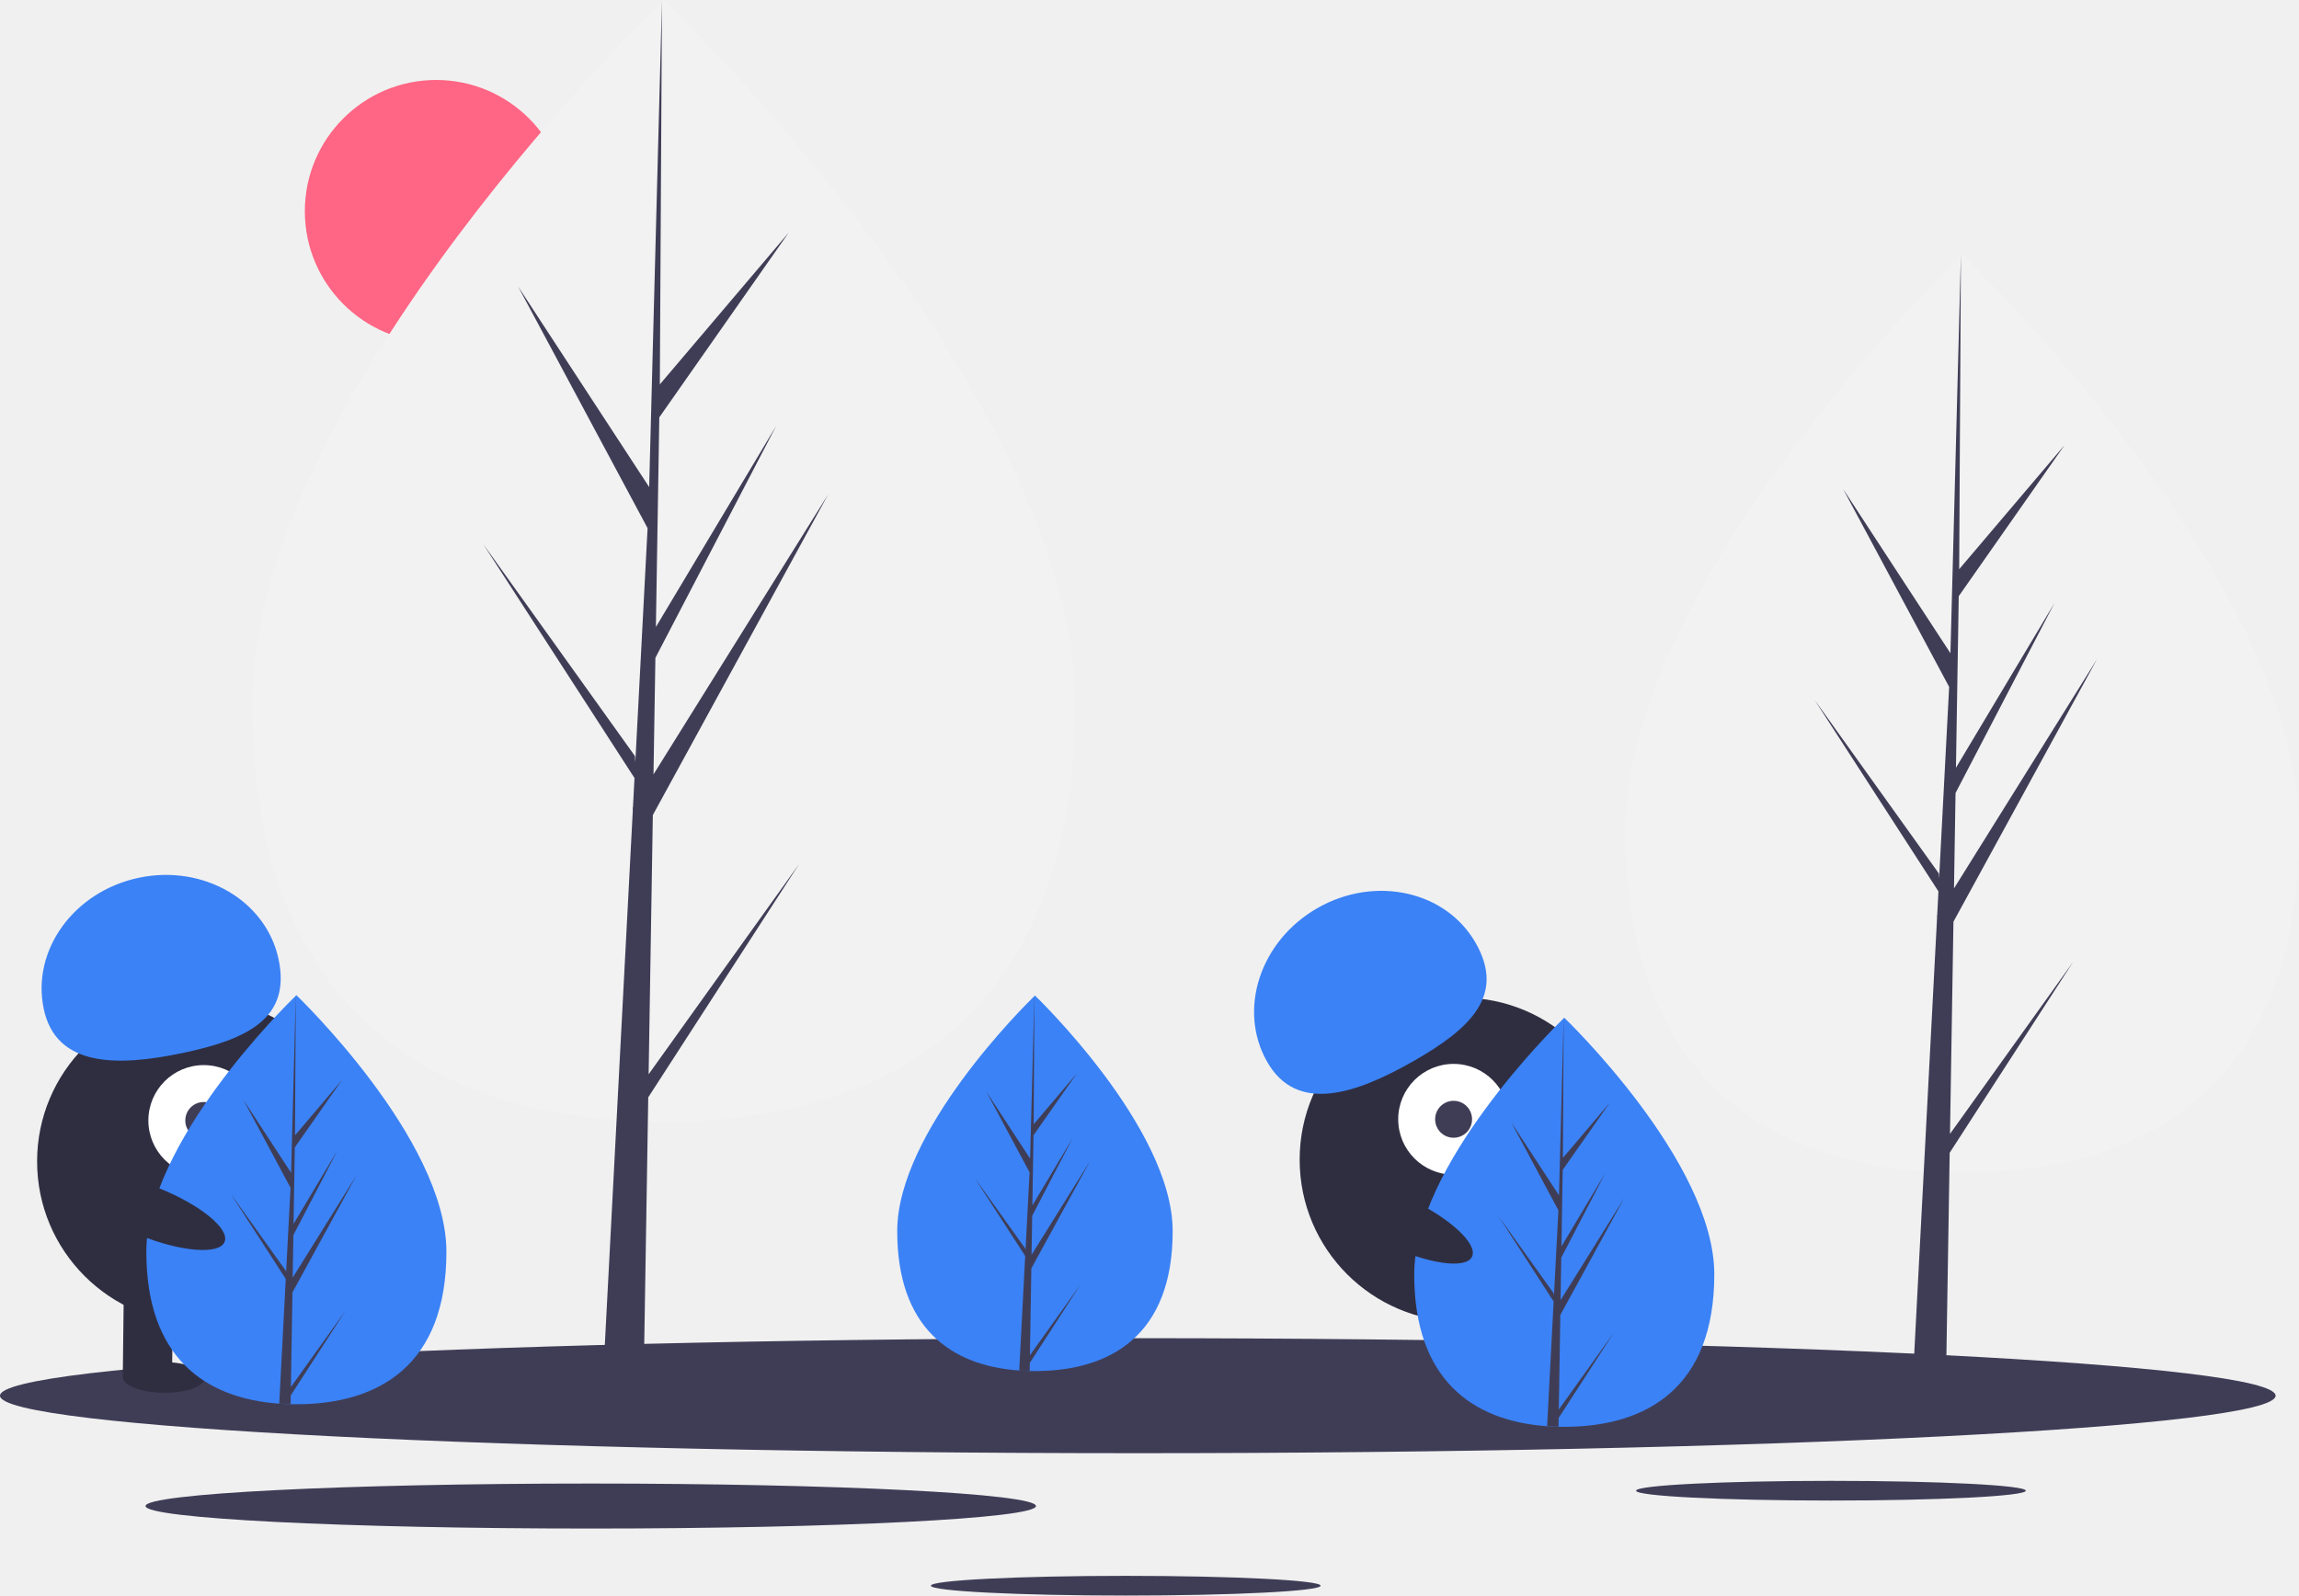
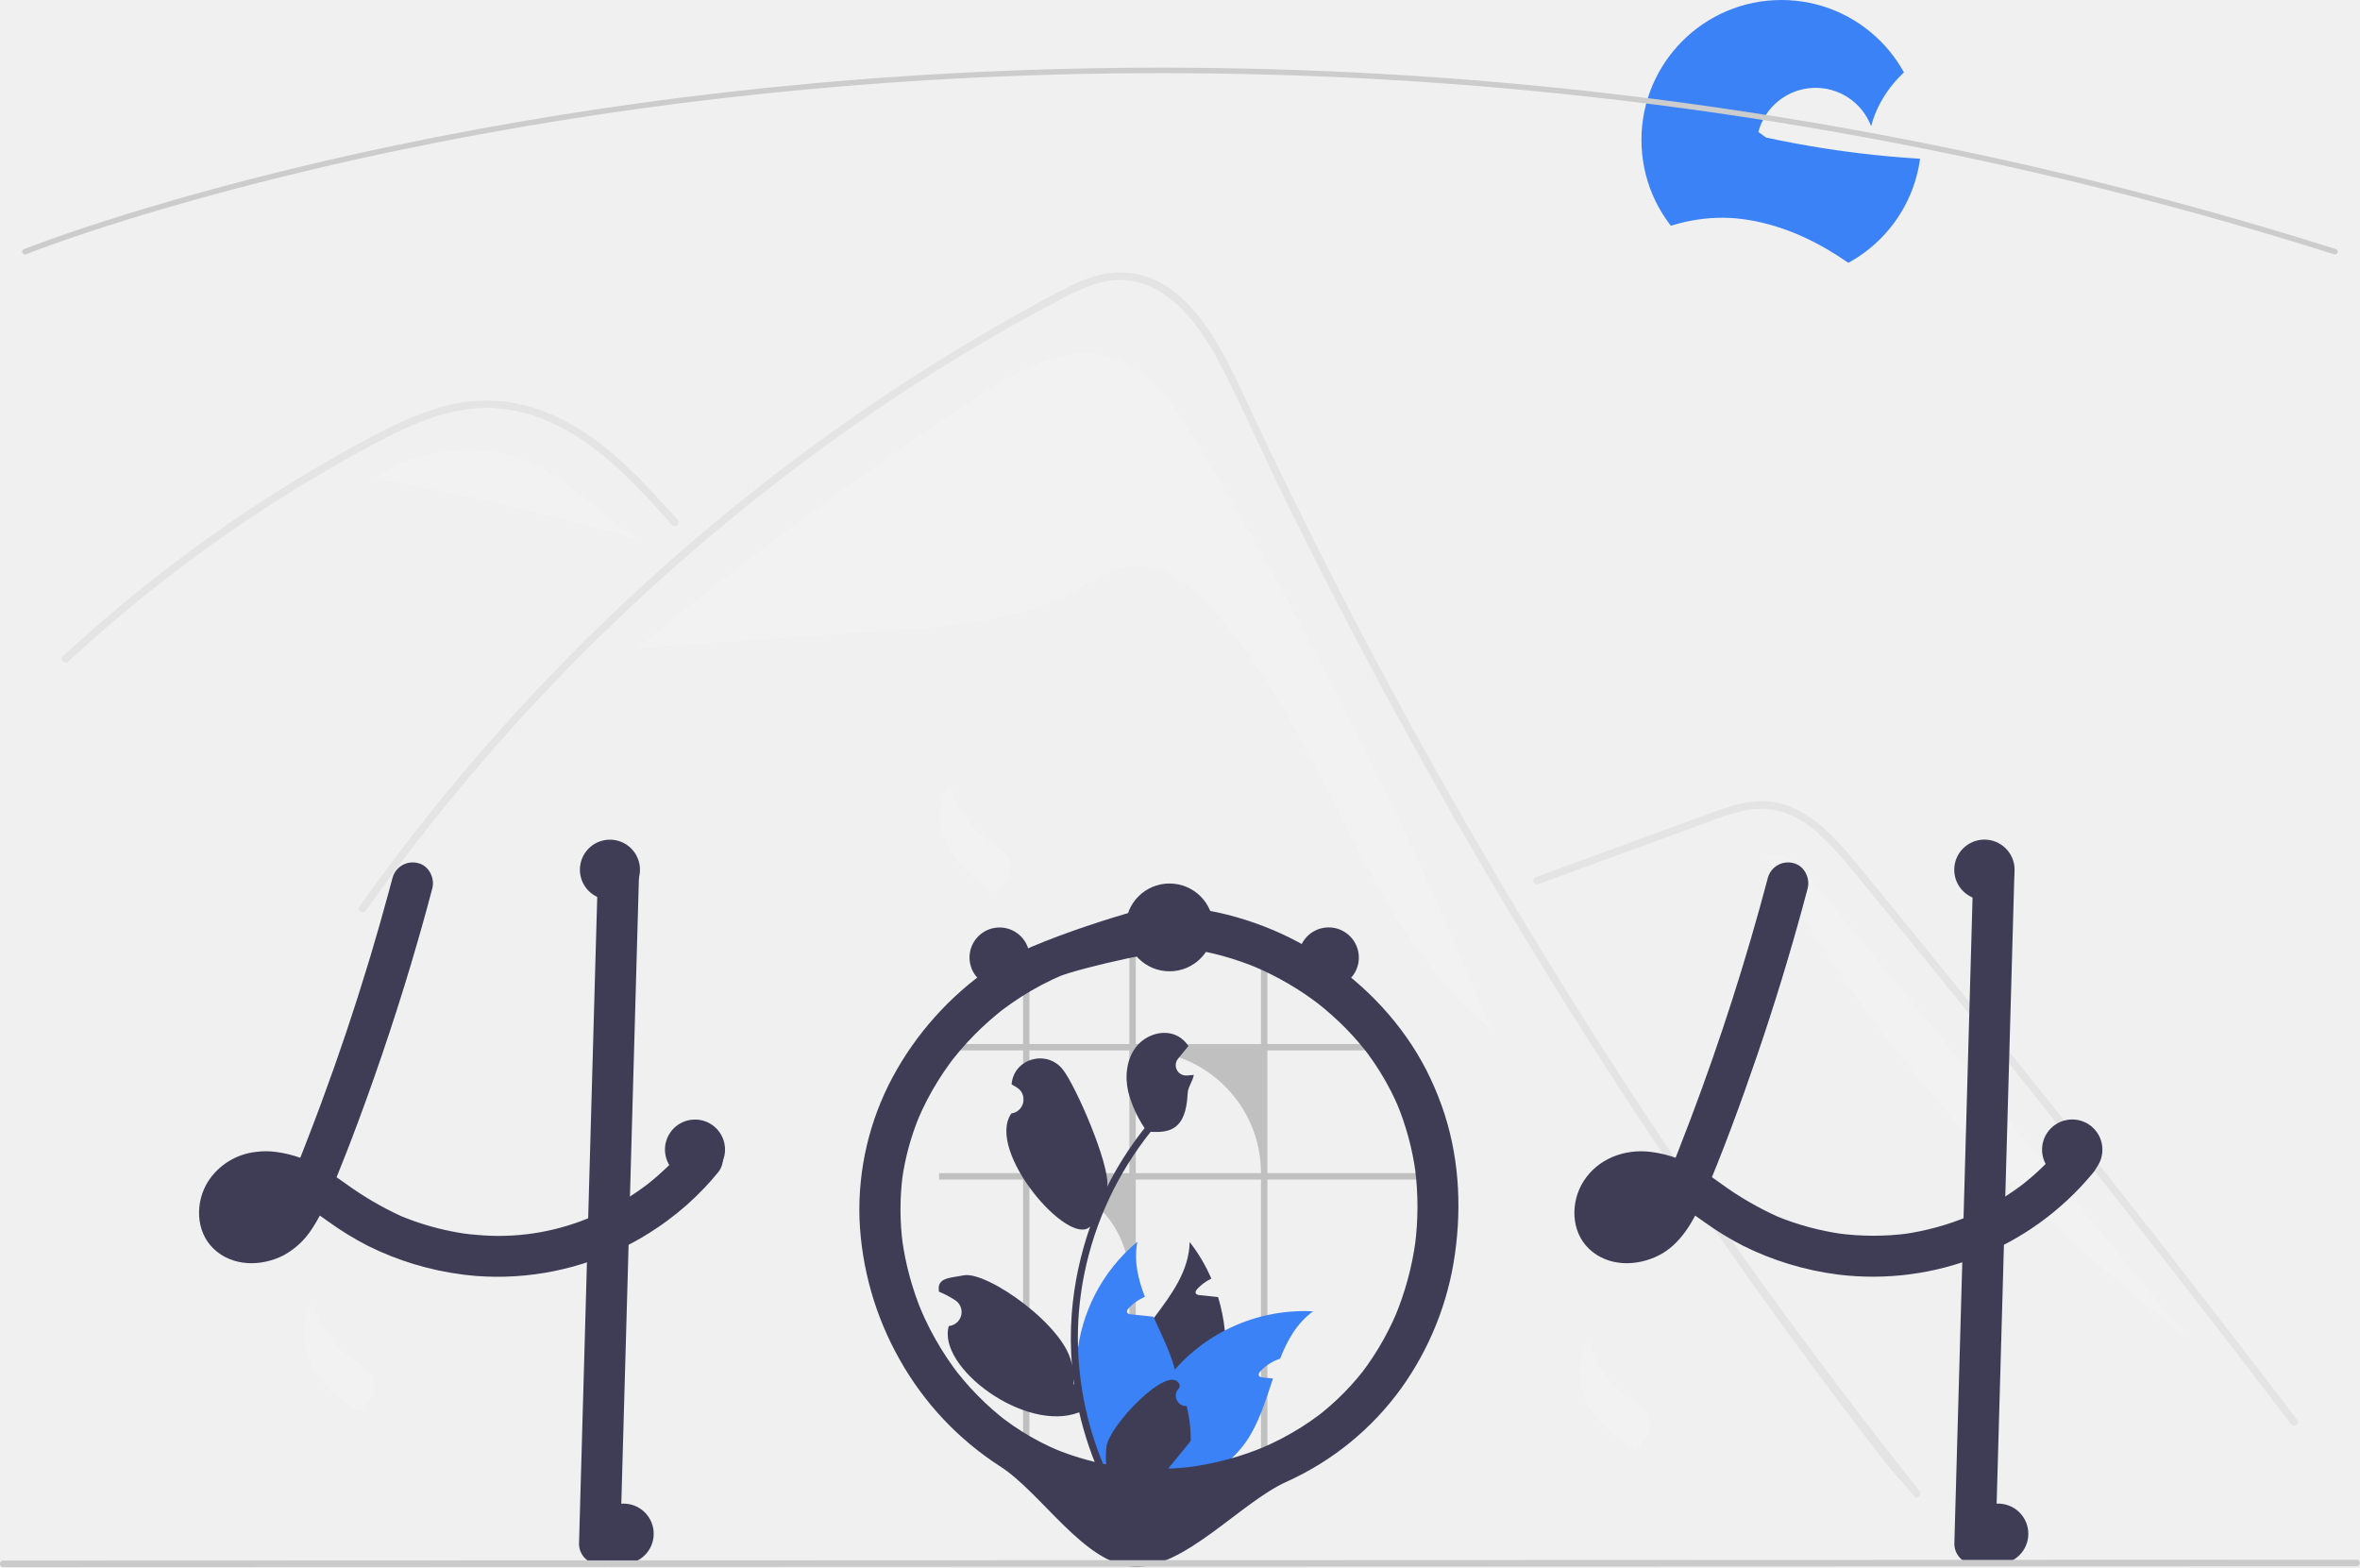
- <svg xmlns="http://www.w3.org/2000/svg" data-name="Layer 1" width="1120.592" height="777.916" viewBox="0 0 1120.592 777.916">
-   <circle cx="212.592" cy="103" r="64" fill="#ff6584" />
-   <path d="M563.68,404.164c0,151.011-89.774,203.739-200.516,203.739S162.649,555.175,162.649,404.164,363.165,61.042,363.165,61.042,563.68,253.152,563.68,404.164Z" transform="translate(-39.70387 -61.04208)" fill="#f2f2f2" />
-   <polygon points="316.156 523.761 318.21 397.378 403.674 241.024 318.532 377.552 319.455 320.725 378.357 207.605 319.699 305.687 319.699 305.687 321.359 203.481 384.433 113.423 321.621 187.409 322.658 0 316.138 248.096 316.674 237.861 252.547 139.704 315.646 257.508 309.671 371.654 309.493 368.625 235.565 265.329 309.269 379.328 308.522 393.603 308.388 393.818 308.449 394.99 293.29 684.589 313.544 684.589 315.974 535.005 389.496 421.285 316.156 523.761" fill="#3f3d56" />
-   <path d="M1160.296,466.014c0,123.61-73.484,166.77-164.132,166.77s-164.132-43.16-164.132-166.77S996.165,185.152,996.165,185.152,1160.296,342.404,1160.296,466.014Z" transform="translate(-39.70387 -61.04208)" fill="#f2f2f2" />
-   <polygon points="950.482 552.833 952.162 449.383 1022.119 321.4 952.426 433.154 953.182 386.639 1001.396 294.044 953.382 374.329 953.382 374.329 954.741 290.669 1006.369 216.952 954.954 277.514 955.804 124.11 950.467 327.188 950.906 318.811 898.414 238.464 950.064 334.893 945.173 428.327 945.027 425.847 884.514 341.294 944.844 434.608 944.232 446.293 944.123 446.469 944.173 447.428 931.764 684.478 948.343 684.478 950.332 562.037 1010.514 468.952 950.482 552.833" fill="#3f3d56" />
-   <ellipse cx="554.592" cy="680.479" rx="554.592" ry="28.034" fill="#3f3d56" />
-   <ellipse cx="892.445" cy="726.797" rx="94.989" ry="4.802" fill="#3f3d56" />
-   <ellipse cx="548.72" cy="773.114" rx="94.989" ry="4.802" fill="#3f3d56" />
-   <ellipse cx="287.944" cy="734.279" rx="217.014" ry="10.97" fill="#3f3d56" />
-   <circle cx="97.084" cy="566.27" r="79" fill="#2f2e41" />
-   <rect x="99.805" y="689.023" width="24" height="43" transform="translate(-31.32451 -62.31008) rotate(0.67509)" fill="#2f2e41" />
-   <rect x="147.802" y="689.589" width="24" height="43" transform="translate(-31.31452 -62.87555) rotate(0.67509)" fill="#2f2e41" />
-   <ellipse cx="119.546" cy="732.616" rx="7.5" ry="20" transform="translate(-654.1319 782.4795) rotate(-89.32491)" fill="#2f2e41" />
-   <ellipse cx="167.554" cy="732.182" rx="7.5" ry="20" transform="translate(-606.2547 830.0553) rotate(-89.32491)" fill="#2f2e41" />
-   <circle cx="99.319" cy="546.295" r="27" fill="#fff" />
-   <circle cx="99.319" cy="546.295" r="9" fill="#3f3d56" />
-   <path d="M61.026,552.946c-6.042-28.641,14.688-57.265,46.3-63.934s62.138,11.143,68.18,39.784-14.978,38.93-46.591,45.599S67.068,581.587,61.026,552.946Z" transform="translate(-39.70387 -61.04208)" fill="#3b82f6" />
-   <path d="M257.296,671.384c0,55.076-32.74,74.306-73.13,74.306q-1.404,0-2.803-.031c-1.871-.04-3.725-.129-5.556-.254-36.451-2.58-64.771-22.799-64.771-74.021,0-53.008,67.739-119.896,72.827-124.846l.009-.009c.196-.192.294-.285.294-.285S257.296,616.308,257.296,671.384Z" transform="translate(-39.70387 -61.04208)" fill="#3b82f6" />
-   <path d="M181.502,737.265l26.747-37.374-26.814,41.477-.071,4.291c-1.871-.04-3.725-.129-5.556-.254l2.883-55.103-.022-.428.049-.08.272-5.204-26.881-41.58,26.965,37.677.062,1.105,2.179-41.633-23.013-42.966,23.294,35.658,2.268-86.314.009-.294v.285l-.379,68.064,22.911-26.983-23.004,32.847-.606,37.276L204.185,621.958l-21.48,41.259-.339,20.723,31.056-49.791-31.171,57.023Z" transform="translate(-39.70387 -61.04208)" fill="#3f3d56" />
-   <circle cx="712.485" cy="565.415" r="79" fill="#2f2e41" />
-   <rect x="741.777" y="691.824" width="24" height="43" transform="translate(-215.9946 191.864) rotate(-17.08345)" fill="#2f2e41" />
-   <rect x="787.659" y="677.723" width="24" height="43" transform="matrix(0.95588, -0.29376, 0.29376, 0.95588, -209.8279, 204.7204)" fill="#2f2e41" />
-   <ellipse cx="767.887" cy="732.003" rx="20" ry="7.5" transform="translate(-220.8593 196.8331) rotate(-17.08345)" fill="#2f2e41" />
-   <ellipse cx="813.475" cy="716.946" rx="20" ry="7.5" transform="translate(-214.4248 209.561) rotate(-17.08345)" fill="#2f2e41" />
-   <circle cx="708.522" cy="545.71" r="27" fill="#fff" />
-   <circle cx="708.522" cy="545.71" r="9" fill="#3f3d56" />
-   <path d="M657.355,578.743c-14.49-25.433-3.478-59.016,24.594-75.009s62.576-8.341,77.065,17.093-2.391,41.644-30.463,57.637S671.845,604.176,657.355,578.743Z" transform="translate(-39.70387 -61.04208)" fill="#3b82f6" />
-   <path d="M611.296,661.299c0,50.557-30.054,68.21-67.13,68.21q-1.288,0-2.573-.029c-1.718-.037-3.419-.119-5.1-.233-33.461-2.368-59.457-20.929-59.457-67.948,0-48.659,62.181-110.059,66.852-114.603l.008-.008c.18-.176.27-.262.27-.262S611.296,610.742,611.296,661.299Z" transform="translate(-39.70387 -61.04208)" fill="#3b82f6" />
-   <path d="M541.72,721.774l24.553-34.307-24.614,38.074-.065,3.939c-1.718-.037-3.419-.119-5.1-.233l2.646-50.582-.02-.393.045-.074.249-4.777-24.675-38.168,24.753,34.585.057,1.014,2-38.217-21.125-39.44L541.806,625.928l2.082-79.232.008-.27v.262l-.348,62.48,21.031-24.769-21.117,30.152-.556,34.217,19.636-32.839-19.718,37.874-.311,19.023,28.508-45.706-28.614,52.344Z" transform="translate(-39.70387 -61.04208)" fill="#3f3d56" />
-   <path d="M875.296,682.384c0,55.076-32.74,74.306-73.13,74.306q-1.403,0-2.803-.031c-1.871-.04-3.725-.129-5.556-.254-36.451-2.58-64.771-22.799-64.771-74.021,0-53.008,67.739-119.896,72.827-124.846l.009-.009c.196-.192.294-.285.294-.285S875.296,627.308,875.296,682.384Z" transform="translate(-39.70387 -61.04208)" fill="#3b82f6" />
-   <path d="M799.502,748.265l26.747-37.374-26.814,41.477-.071,4.291c-1.871-.04-3.725-.129-5.556-.254l2.883-55.103-.022-.428.049-.08.272-5.204L770.108,654.011l26.965,37.677.062,1.105,2.179-41.633-23.013-42.966,23.294,35.658,2.268-86.314.009-.294v.285l-.379,68.064,22.911-26.983-23.004,32.847-.606,37.276L822.185,632.958l-21.48,41.259-.339,20.723,31.056-49.791-31.171,57.023Z" transform="translate(-39.70387 -61.04208)" fill="#3f3d56" />
-   <ellipse cx="721.517" cy="656.822" rx="12.4" ry="39.5" transform="translate(-220.8352 966.2232) rotate(-64.62574)" fill="#2f2e41" />
-   <ellipse cx="112.517" cy="651.822" rx="12.4" ry="39.5" transform="translate(-574.0794 452.7137) rotate(-68.15829)" fill="#2f2e41" />
+ <svg xmlns="http://www.w3.org/2000/svg" data-name="Layer 1" width="860.131" height="571.148" viewBox="0 0 860.131 571.148">
+   <path d="M605.67,324.953c-7.669-12.684-16.757-26.228-30.99-30.37-16.482-4.796-33.413,4.732-47.775,14.135a1392.157,1392.157,0,0,0-123.893,91.283l.043.492q46.226-3.188,92.451-6.376c22.265-1.535,45.296-3.283,64.972-13.816,7.467-3.997,14.745-9.336,23.206-9.708,10.512-.462,19.677,6.879,26.88,14.549,42.607,45.371,54.937,114.754,102.738,154.616A1516.995,1516.995,0,0,0,605.67,324.953Z" transform="translate(-169.9343 -164.426)" fill="#f2f2f2" />
+   <path d="M867.571,709.781c-4.712-5.95-6.637-7.343-11.285-13.348q-56.764-73.416-106.708-151.792-33.924-53.23-64.483-108.504-14.549-26.278-28.3-52.969-10.67-20.695-20.865-41.638c-1.944-3.988-3.832-7.994-5.711-12.009-4.428-9.442-8.773-18.93-13.439-28.244-5.317-10.616-11.789-21.745-21.553-28.877a29.405,29.405,0,0,0-15.319-5.895c-7.948-.513-15.282,2.769-22.176,6.353-50.439,26.301-97.659,59.276-140.37,96.798A730.778,730.778,0,0,0,303.322,496.247c-1.008,1.439-3.392.064-2.374-1.384q6.009-8.498,12.257-16.813A734.817,734.817,0,0,1,500.805,303.064q18.248-11.826,37.183-22.542c6.362-3.603,12.752-7.16,19.251-10.497,6.371-3.273,13.137-6.215,20.416-6.325,24.77-.385,37.595,27.667,46.405,46.542q4.153,8.911,8.406,17.766,16.075,33.621,33.387,66.628,10.685,20.379,21.837,40.52,34.707,62.718,73.779,122.897c34.506,53.143,68.737,100.089,108.046,149.785C870.596,709.213,868.662,711.175,867.571,709.781Z" transform="translate(-169.9343 -164.426)" fill="#e4e4e4" />
+   <path d="M414.916,355.804c-1.439-1.604-2.869-3.209-4.318-4.813-11.422-12.633-23.679-25.118-39.364-32.361a57.11,57.11,0,0,0-23.927-5.546c-8.562.028-16.932,2.273-24.843,5.418-3.74,1.494-7.398,3.19-11.001,4.996-4.116,2.072-8.159,4.281-12.183,6.509q-11.331,6.27-22.368,13.091-21.961,13.572-42.546,29.216-10.671,8.113-20.902,16.758-9.516,8.031-18.646,16.492c-1.302,1.201-3.245-.743-1.944-1.943,1.604-1.494,3.227-2.979,4.85-4.446q6.875-6.215,13.971-12.193,12.939-10.918,26.549-20.993,21.163-15.676,43.783-29.225,11.304-6.765,22.918-12.963c2.338-1.247,4.703-2.466,7.096-3.621a113.116,113.116,0,0,1,16.868-6.866,60.006,60.006,0,0,1,25.476-2.503,66.327,66.327,0,0,1,23.505,8.131c15.401,8.608,27.346,21.919,38.97,34.909C418.033,355.171,416.099,357.124,414.916,355.804Z" transform="translate(-169.9343 -164.426)" fill="#e4e4e4" />
+   <path d="M730.477,486.711l36.905-13.498,18.323-6.702c5.968-2.183,11.921-4.667,18.09-6.23a28.539,28.539,0,0,1,16.374.209,37.738,37.738,0,0,1,12.771,7.917,103.64,103.64,0,0,1,10.475,11.186c3.989,4.794,7.92,9.639,11.868,14.467q24.441,29.891,48.563,60.041,24.121,30.15,47.92,60.556,23.857,30.48,47.385,61.216,2.882,3.765,5.76,7.534c1.06,1.388,3.449.02,2.375-1.388Q983.582,650.974,959.549,620.184q-24.092-30.864-48.516-61.466-24.424-30.601-49.179-60.937-6.167-7.558-12.354-15.099c-3.48-4.241-6.92-8.527-10.736-12.474-7.005-7.245-15.758-13.648-26.234-13.822-6.16-.102-12.121,1.852-17.844,3.923-6.17,2.232-12.325,4.506-18.486,6.759l-37.163,13.592-9.291,3.398c-1.649.603-.937,3.262.731,2.652Z" transform="translate(-169.9343 -164.426)" fill="#e4e4e4" />
+   <path d="M366.377,334.526c-18.754-9.639-42.771-7.751-60.005,4.291a855.847,855.847,0,0,1,97.371,22.726C390.46,353.759,380.07,341.563,366.377,334.526Z" transform="translate(-169.9343 -164.426)" fill="#f2f2f2" />
+   <path d="M306.188,338.784l-3.61,2.935c1.221-1.027,2.491-1.99,3.795-2.901C306.311,338.807,306.249,338.795,306.188,338.784Z" transform="translate(-169.9343 -164.426)" fill="#f2f2f2" />
+   <path d="M831.549,486.846c-3.633-4.422-7.56-9.052-12.994-10.848l-5.073.2A575.436,575.436,0,0,0,966.749,651.418Q899.149,569.132,831.549,486.846Z" transform="translate(-169.9343 -164.426)" fill="#f2f2f2" />
+   <path d="M516.084,450.367A37.481,37.481,0,0,0,531.015,471.325c2.82,1.92,6.157,3.762,7.122,7.035a8.379,8.379,0,0,1-.874,6.15,24.884,24.884,0,0,1-3.861,5.041l-.137.512c-6.998-4.147-13.656-9.393-17.522-16.551s-4.406-16.539.341-23.145" transform="translate(-169.9343 -164.426)" fill="#f2f2f2" />
+   <path d="M749.084,653.367A37.481,37.481,0,0,0,764.015,674.325c2.82,1.92,6.157,3.762,7.122,7.035a8.379,8.379,0,0,1-.874,6.15,24.884,24.884,0,0,1-3.861,5.041l-.137.512c-6.998-4.147-13.656-9.393-17.522-16.551s-4.406-16.539.341-23.145" transform="translate(-169.9343 -164.426)" fill="#f2f2f2" />
+   <path d="M284.084,639.367A37.481,37.481,0,0,0,299.015,660.325c2.82,1.92,6.157,3.762,7.122,7.035a8.379,8.379,0,0,1-.874,6.15,24.884,24.884,0,0,1-3.861,5.041l-.137.512c-6.998-4.147-13.656-9.393-17.522-16.551s-4.406-16.539.341-23.145" transform="translate(-169.9343 -164.426)" fill="#f2f2f2" />
+   <circle cx="649.249" cy="51" r="51" fill="#3b82f6" />
+   <path d="M911.219,176.296c-24.717-3.341-52.935,10.019-59.341,34.124a21.597,21.597,0,0,0-41.094,2.109l2.83,2.027a372.275,372.275,0,0,0,160.659-.726C957.079,195.76,935.935,179.637,911.219,176.296Z" transform="translate(-169.9343 -164.426)" fill="#f0f0f0" />
+   <path d="M805.219,244.296c-24.717-3.341-52.935,10.019-59.341,34.124a21.597,21.597,0,0,0-41.094,2.109l2.83,2.027a372.275,372.275,0,0,0,160.659-.726C851.079,263.76,829.935,247.637,805.219,244.296Z" transform="translate(-169.9343 -164.426)" fill="#f0f0f0" />
+   <path d="M1020.946,257.154a.982.982,0,0,1-.302-.047C756.237,173.489,523.199,184.424,374.264,208.321c-20.269,3.251-40.591,7.006-60.404,11.161-5.058,1.06-10.306,2.195-15.597,3.378-6.319,1.407-12.554,2.856-18.532,4.306q-3.873.917-7.595,1.849c-3.758.928-7.572,1.895-11.66,2.957-4.568,1.178-9.209,2.413-13.797,3.672a.442.442,0,0,1-.051.015l0.0.001c-5.183,1.415-10.338,2.871-15.323,4.325-2.698.779-5.304,1.548-7.799,2.307-.279.077-.526.151-.776.228l-.536.163c-.311.095-.617.188-.924.275l-.02.006 0.0.001-.812.252c-.968.293-1.912.579-2.841.864-24.545,7.566-38.038,12.949-38.171,13.002a1,1,0,1,1-.744-1.856c.134-.053,13.693-5.463,38.328-13.058.932-.286,1.879-.572,2.85-.866l.754-.234c.026-.01.052-.018.078-.025.305-.087.61-.18.919-.273l.537-.163c.268-.081.531-.161.801-.235,2.479-.754,5.093-1.524,7.798-2.307,4.987-1.455,10.147-2.911,15.334-4.328.016-.006.033-.01.049-.015v-.001c4.604-1.263,9.263-2.503,13.845-3.685,4.094-1.063,7.915-2.032,11.68-2.962q3.738-.93,7.609-1.853c5.985-1.451,12.233-2.902,18.563-4.312,5.299-1.184,10.556-2.322,15.622-3.383,19.843-4.162,40.198-7.923,60.497-11.179C523.096,182.415,756.467,171.463,1021.246,255.201a1.0 1,0,0,1-.301,1.953Z" transform="translate(-169.9343 -164.426)" fill="#ccc" />
+   <path d="M432.923,584.266a6.729,6.729,0,0,0-1.7-2.67,6.43,6.43,0,0,0-.92-.71c-2.61-1.74-6.51-2.13-8.99,0a5.81,5.81,0,0,0-.69.71q-1.11,1.365-2.28,2.67c-1.28,1.46-2.59,2.87-3.96,4.24-.39.38-.78.77-1.18,1.15-.23.23-.46.45-.69.67-.88.84-1.78,1.65-2.69,2.45-.48.43-.96.85-1.45,1.26-.73.61-1.46,1.22-2.2,1.81-.07.05-.14.1-.21.16-.02.01-.03.03-.05.04-.01,0-.02,0-.03.02a.179.179,0,0,0-.07.05c-.22.15-.37.25-.48.34.04-.02.08-.05.12-.07-.18.14-.37.28-.55.42-1.75,1.29-3.54,2.53-5.37,3.69a99.21,99.21,0,0,1-14.22,7.55c-.33.13-.67.27-1.01.4a85.97,85.97,0,0,1-40.85,6.02q-2.13-.165-4.26-.45c-1.64-.24-3.27-.53-4.89-.86a97.932,97.932,0,0,1-18.02-5.44,118.652,118.652,0,0,1-20.66-12.12c-1-.71-2.01-1.42-3.02-2.11,1.15-2.82,2.28-5.64,3.38-8.48.55-1.37,1.08-2.74,1.6-4.12,4.09-10.63,7.93-21.36,11.61-32.13q5.58-16.365,10.53-32.92.51-1.68.99-3.36,2.595-8.745,4.98-17.53c.15-.57.31-1.13.45-1.7q.69-2.52,1.35-5.04c1-3.79-1.26-8.32-5.24-9.23a7.634,7.634,0,0,0-9.22,5.24c-.43,1.62-.86,3.23-1.3,4.85q-3.165,11.745-6.66,23.41-.51,1.68-1.02,3.36-7.71,25.41-16.93,50.31-1.11,3.015-2.25,6.01c-.37.98-.74,1.96-1.12,2.94-.73,1.93-1.48,3.86-2.23,5.79-.43,1.13-.87,2.26-1.31,3.38-.29.71-.57,1.42-.85,2.12a41.809,41.809,0,0,0-8.81-2.12l-.48-.06a27.397,27.397,0,0,0-7.01.06,23.914,23.914,0,0,0-17.24,10.66c-4.77,7.51-4.71,18.25,1.98,24.63,6.89,6.57,17.32,6.52,25.43,2.41a28.351,28.351,0,0,0,10.52-9.86,50.569,50.569,0,0,0,2.74-4.65c.21.14.42.28.63.43.8.56,1.6,1.13,2.39,1.69a111.738,111.738,0,0,0,14.51,8.91,108.359,108.359,0,0,0,34.62,10.47c.27.03.53.07.8.1,1.33.17,2.67.3,4.01.41a103.782,103.782,0,0,0,55.58-11.36q2.175-1.125,4.31-2.36,3.315-1.92,6.48-4.08c1.15-.78,2.27-1.57,3.38-2.4a101.042,101.042,0,0,0,13.51-11.95q2.355-2.475,4.51-5.11a8.061,8.061,0,0,0,2.2-5.3A7.564,7.564,0,0,0,432.923,584.266Zm-165.59,23.82c.21-.15.42-.31.62-.47C267.893,607.766,267.603,607.936,267.333,608.086Zm3.21-3.23c-.23.26-.44.52-.67.78a23.366,23.366,0,0,1-2.25,2.2c-.11.1-.23.2-.35.29a.01.01,0,0,0-.01.01,3.804,3.804,0,0,0-.42.22q-.645.39-1.32.72a17.005,17.005,0,0,1-2.71.75,16.799,16.799,0,0,1-2.13.02h-.02a14.823,14.823,0,0,1-1.45-.4c-.24-.12-.47-.26-.7-.4-.09-.08-.17-.16-.22-.21a2.44,2.44,0,0,1-.27-.29.01.01,0,0,0-.01-.01c-.11-.2-.23-.4-.34-.6a.031.031,0,0,1-.01-.02c-.08-.25-.15-.51-.21-.77a12.511,12.511,0,0,1,.01-1.37,13.467,13.467,0,0,1,.54-1.88,11.068,11.068,0,0,1,.69-1.26c.02-.04.12-.2.23-.38.01-.01.01-.01.01-.02.15-.17.3-.35.46-.51.27-.3.56-.56.85-.83a18.022,18.022,0,0,1,1.75-1.01,19.481,19.481,0,0,1,2.93-.79,24.989,24.989,0,0,1,4.41.04,30.301,30.301,0,0,1,4.1,1.01,36.945,36.945,0,0,1-2.77,4.54C270.623,604.746,270.583,604.806,270.543,604.856Zm-11.12-3.29a2.18,2.18,0,0,1-.31.39A1.409,1.409,0,0,1,259.423,601.566Z" transform="translate(-169.9343 -164.426)" fill="#3f3d56" />
+   <path d="M402.863,482.136q-.135,4.71-.27,9.42-.285,10.455-.59,20.92-.315,11.775-.66,23.54-.165,6.075-.34,12.15-.465,16.365-.92,32.72c-.03,1.13-.07,2.25-.1,3.38q-.225,8.115-.45,16.23-.255,8.805-.5,17.61-.18,6.6-.37,13.21-1.35,47.895-2.7,95.79a7.648,7.648,0,0,1-7.5,7.5,7.561,7.561,0,0,1-7.5-7.5q.75-26.94,1.52-53.88.675-24.36,1.37-48.72.225-8.025.45-16.06.345-12.09.68-24.18c.03-1.13.07-2.25.1-3.38.02-.99.05-1.97.08-2.96q.66-23.475,1.32-46.96.27-9.24.52-18.49.3-10.545.6-21.08c.09-3.09.17-6.17.26-9.26a7.648,7.648,0,0,1,7.5-7.5A7.561,7.561,0,0,1,402.863,482.136Z" transform="translate(-169.9343 -164.426)" fill="#3f3d56" />
+   <path d="M814.291,484.217a893.238,893.238,0,0,1-28.161,87.941c-3.007,7.946-6.083,15.877-9.371,23.712l.756-1.792a54.583,54.583,0,0,1-5.59,10.612q-.229.321-.467.636,1.166-1.49.443-.589c-.254.301-.505.602-.768.895a23.664,23.664,0,0,1-2.249,2.203q-.301.258-.612.504l.938-.729c-.109.257-.873.597-1.111.743a18.254,18.254,0,0,1-2.405,1.219l1.792-.756a19.086,19.086,0,0,1-4.231,1.161l1.994-.268a17.021,17.021,0,0,1-4.298.046l1.994.268a14.002,14.002,0,0,1-3.405-.917l1.792.756a12.012,12.012,0,0,1-1.679-.896c-.271-.177-1.105-.809-.015.025,1.133.866.146.074-.088-.156-.194-.192-.37-.4-.56-.595-.882-.905.996,1.557.397.499a18.182,18.182,0,0,1-.878-1.637l.756,1.792a11.925,11.925,0,0,1-.728-2.651l.268,1.994a13.651,13.651,0,0,1-.003-3.405l-.268,1.994a15.964,15.964,0,0,1,.995-3.68l-.756,1.792a16.729,16.729,0,0,1,1.178-2.298,6.729,6.729,0,0,1,.729-1.071c.049.016-1.269,1.513-.569.757.183-.198.354-.406.539-.602.296-.314.614-.601.926-.898,1.045-.994-1.462.966-.257.179a19.049,19.049,0,0,1,2.749-1.499l-1.792.756a20.311,20.311,0,0,1,4.995-1.34l-1.994.268a25.628,25.628,0,0,1,6.461.076l-1.994-.268a33.211,33.211,0,0,1,7.892,2.22l-1.792-.756c5.39,2.314,10.163,5.749,14.928,9.118a111.95,111.95,0,0,0,14.506,8.906,108.388,108.388,0,0,0,34.622,10.474,103.933,103.933,0,0,0,92.586-36.752,8.078,8.078,0,0,0,2.197-5.303,7.632,7.632,0,0,0-2.197-5.303c-2.752-2.526-7.949-3.239-10.607,0a95.636,95.636,0,0,1-8.107,8.727q-2.017,1.914-4.142,3.71-1.214,1.026-2.461,2.011c-.393.311-1.619,1.138.263-.197-.431.306-.845.64-1.271.955a99.269,99.269,0,0,1-20.332,11.565l1.792-.756a96.836,96.836,0,0,1-24.171,6.622l1.994-.268a97.643,97.643,0,0,1-25.754-.038l1.994.268a99.8,99.8,0,0,1-24.857-6.77l1.792.756a116.025,116.025,0,0,1-21.736-12.591,86.877,86.877,0,0,0-11.113-6.994,42.824,42.824,0,0,0-14.438-4.389c-9.439-1.111-19.057,2.566-24.246,10.72-4.776,7.505-4.714,18.244,1.974,24.625,6.888,6.572,17.318,6.517,25.436,2.406,7.817-3.959,12.513-12.185,15.815-19.942,7.431-17.455,14.01-35.314,20.14-53.263q9.097-26.637,16.499-53.813.917-3.366,1.807-6.739c1.001-3.789-1.261-8.32-5.238-9.226a7.633,7.633,0,0,0-9.226,5.238Z" transform="translate(-169.9343 -164.426)" fill="#3f3d56" />
+   <path d="M889.124,482.136l-2.7,95.793-2.685,95.294-1.518,53.884a7.565,7.565,0,0,0,7.5,7.5,7.649,7.649,0,0,0,7.5-7.5l2.7-95.793,2.685-95.294,1.518-53.884a7.565,7.565,0,0,0-7.5-7.5,7.649,7.649,0,0,0-7.5,7.5Z" transform="translate(-169.9343 -164.426)" fill="#3f3d56" />
+   <path d="M629.526,700.361h2.329V594.319h54.329v-2.323H631.855V547.252H673.81q-.923-1.173-1.899-2.317H631.855V515.382c-.77-.328-1.547-.645-2.329-.944V544.935h-45.652V507.07c-.782.036-1.553.09-2.329.155v37.71h-36.42V516.684c-.782.346-1.553.711-2.317,1.093V544.935h-30.616v2.317h30.616v44.744h-30.616v2.323h30.616V700.361h2.317V594.319a36.413,36.413,0,0,1,36.42,36.42v69.622h2.329V594.319h45.652Zm-84.401-108.365V547.252h36.42v44.744Zm38.749,0V547.252h.914a44.741,44.741,0,0,1,44.738,44.744Z" transform="translate(-169.9343 -164.426)" opacity="0.2" />
+   <path d="M615.303,668.566a63.059,63.059,0,0,1-20.05,33.7c-.74.64-1.48,1.26-2.25,1.87q-2.805.255-5.57.52c-1.53.14-3.04.29-4.54.43l-.27.03-.19-1.64-.76-6.64a37.623,37.623,0,0,1-3.3-32.44c2.64-7.12,7.42-13.41,12.12-19.65,6.49-8.62,12.8-17.14,13.03-27.65a60.544,60.544,0,0,1,7.9,13.33,16.432,16.432,0,0,0-5.12,3.77c-.41.45-.82,1.08-.54,1.62.24.46.84.57,1.36.63,1.25.13,2.51.26,3.76.39,1,.11,2,.21,3,.32a63.99,63.99,0,0,1,2.45,12.18A61.189,61.189,0,0,1,615.303,668.566Z" transform="translate(-169.9343 -164.426)" fill="#3f3d56" />
+   <path d="M648.503,642.356c-5.9,4.29-9.35,10.46-12.03,17.26a16.628,16.628,0,0,0-7.17,4.58c-.41.45-.82,1.08-.54,1.62.24.46.84.57,1.36.63,1.25.13,2.51.26,3.76.39-2.68,8.04-5.14,16.36-9.88,23.15a36.989,36.989,0,0,1-12.03,10.91,38.492,38.492,0,0,1-4.02,1.99q-7.62.585-14.95,1.25-2.805.255-5.57.52c-1.53.14-3.04.29-4.54.43q-.015-.825,0-1.65a63.304,63.304,0,0,1,15.25-39.86c.45-.52.91-1.03,1.38-1.54a61.792,61.792,0,0,1,16.81-12.7A62.654,62.654,0,0,1,648.503,642.356Z" transform="translate(-169.9343 -164.426)" fill="#3b82f6" />
+   <path d="M589.163,699.526l-1.15,3.4-.58,1.73c-1.53.14-3.04.29-4.54.43l-.27.03c-1.66.17-3.31.34-4.96.51-.43-.5-.86-1.01-1.28-1.53a62.03,62.03,0,0,1,8.07-87.11c-1.32,6.91.22,13.53,2.75,20.1-.27.11-.53.22-.78.34a16.432,16.432,0,0,0-5.12,3.77c-.41.45-.82,1.08-.54,1.62.24.46.84.57,1.36.63,1.25.13,2.51.26,3.76.39,1,.11,2,.21,3,.32q.705.075,1.41.15c.07.15.13.29.2.44,2.85,6.18,5.92,12.39,7.65,18.83a43.666,43.666,0,0,1,1.02,4.91A37.604,37.604,0,0,1,589.163,699.526Z" transform="translate(-169.9343 -164.426)" fill="#3b82f6" />
+   <path d="M689.821,554.487c-8.609-16.792-21.946-30.921-37.632-41.304a114.237,114.237,0,0,0-52.563-18.38q-3.69-.335-7.399-.393c-2.921-.044-46.866,12.632-61.587,22.982a114.295,114.295,0,0,0-35.333,39.527,102.5,102.5,0,0,0-12.126,51.633,113.564,113.564,0,0,0,14.703,51.476,110.475,110.475,0,0,0,36.444,38.746C549.667,708.561,565.074,734.51,583.183,735.426c18.246.923,39.054-23.555,55.695-30.987a104.425,104.425,0,0,0,41.726-34.005,110.25,110.25,0,0,0,19.599-48.948c2.574-18.083,1.374-36.733-4.801-54.016a111.86,111.86,0,0,0-5.58-12.983c-1.78-3.505-6.996-4.796-10.261-2.691a7.68,7.68,0,0,0-2.691,10.261q1.568,3.088,2.915,6.278l-.756-1.792a101.151,101.151,0,0,1,6.876,25.538l-.268-1.994a109.229,109.229,0,0,1-.066,28.683l.268-1.994a109.734,109.734,0,0,1-7.555,27.674l.756-1.792a104.212,104.212,0,0,1-6.672,13.098q-1.923,3.186-4.081,6.222c-.632.888-1.283,1.761-1.939,2.631-.856,1.136,1.167-1.483.282-.369-.151.19-.3.38-.452.569q-.681.852-1.382,1.688a93.613,93.613,0,0,1-10.176,10.384q-1.366,1.192-2.778,2.331c-.469.378-.932.773-1.421,1.125.019-.013,1.58-1.199.656-.511-.29.216-.579.436-.87.652q-2.91,2.156-5.974,4.092a103.485,103.485,0,0,1-14.756,7.713l1.792-.756a109.215,109.215,0,0,1-27.597,7.552l1.994-.268a108.154,108.154,0,0,1-28.589.051l1.994.268a99.835,99.835,0,0,1-25.095-6.784l1.792.756a93.643,93.643,0,0,1-13.416-6.991q-3.174-2-6.184-4.247c-.286-.214-.57-.43-.855-.645-.915-.691.658.51.67.518a19.169,19.169,0,0,1-1.535-1.225q-1.454-1.184-2.861-2.422a101.989,101.989,0,0,1-10.493-10.709q-1.213-1.434-2.374-2.911c-.335-.426-.947-1.29.404.529-.178-.239-.362-.474-.542-.712q-.647-.858-1.276-1.728-2.203-3.048-4.188-6.246a109.29,109.29,0,0,1-7.805-15.108l.756,1.792a106.588,106.588,0,0,1-7.34-26.837l.268,1.994a97.866,97.866,0,0,1-.048-25.636l-.268,1.994A94.673,94.673,0,0,1,505.276,570.55l-.756,1.792a101.557,101.557,0,0,1,7.195-13.856q2.066-3.323,4.378-6.485.525-.718,1.062-1.428c.324-.428,1.215-1.493-.305.388.149-.184.293-.374.439-.56q1.269-1.608,2.6-3.165A107.402,107.402,0,0,1,530.772,536.215q1.474-1.292,2.995-2.529.691-.562,1.391-1.113c.187-.147.376-.291.562-.439-1.997,1.59-.555.433-.102.093q3.134-2.348,6.435-4.461a103.644,103.644,0,0,1,15.387-8.108l-1.792.756c7.76-3.258,42.141-10.949,48.394-10.11l-1.994-.268A106.225,106.225,0,0,1,628.768,517.419l-1.792-.756a110.313,110.313,0,0,1,12.6,6.329q3.043,1.784,5.967,3.763,1.384.937,2.738,1.915.677.489,1.346.989c.248.185.494.373.741.558,1.039.779-1.431-1.128-.342-.267a110.843,110.843,0,0,1,10.368,9.253q2.401,2.445,4.637,5.045,1.147,1.334,2.246,2.708c.364.455,1.605,2.101.084.085.372.493.747.982,1.114,1.479a97.977,97.977,0,0,1,8.392,13.538c1.793,3.498,6.987,4.802,10.261,2.691A7.677,7.677,0,0,0,689.821,554.487Z" transform="translate(-169.9343 -164.426)" fill="#3f3d56" />
+   <path d="M602.431,676.882a3.78,3.78,0,0,1-2.739-6.551c.095-.379.164-.651.259-1.03q-.051-.124-.103-.247c-3.48-8.298-25.685,14.833-26.645,22.632a30.029,30.029,0,0,0,.527,10.328A120.392,120.392,0,0,1,562.778,652.01a116.202,116.202,0,0,1,.721-12.963q.597-5.293,1.657-10.511a121.787,121.787,0,0,1,24.151-51.616c6.874.384,12.898-.663,13.48-13.985.103-2.37,1.861-4.422,2.248-6.756-.656.086-1.323.14-1.979.183-.204.011-.42.021-.624.032l-.077.003a3.745,3.745,0,0,1-3.076-6.101q.425-.523.851-1.046c.43-.538.871-1.065,1.302-1.603a1.865,1.865,0,0,0,.14-.161c.495-.613.99-1.216,1.485-1.829a10.829,10.829,0,0,0-3.55-3.432c-4.959-2.905-11.801-.893-15.384,3.593-3.593,4.486-4.271,10.779-3.023,16.384a43.398,43.398,0,0,0,6.003,13.383c-.269.344-.549.678-.818,1.022a122.574,122.574,0,0,0-12.794,20.268c1.016-7.939-11.412-36.608-16.218-42.681-5.773-7.294-17.611-4.111-18.628,5.136q-.015.134-.029.268,1.071.604,2.096,1.282a5.127,5.127,0,0,1-2.067,9.33l-.105.016c-9.556,13.644,21.077,49.155,28.745,41.181a125.11,125.11,0,0,0-6.734,31.693,118.664,118.664,0,0,0,.086,19.16l-.032-.226C558.902,648.154,529.674,627.514,521.139,629.233c-4.917.99-9.76.765-9.013,5.725q.018.119.036.237a34.442,34.442,0,0,1,3.862,1.861q1.071.604,2.096,1.282a5.127,5.127,0,0,1-2.067,9.33l-.105.016c-.075.011-.14.022-.215.032-4.35,14.966,27.907,39.12,47.518,31.435h.011a125.075,125.075,0,0,0,8.402,24.528H601.679c.108-.334.204-.678.301-1.011a34.102,34.102,0,0,1-8.305-.495c2.227-2.733,4.454-5.487,6.681-8.219a1.861,1.861,0,0,0,.14-.161c1.13-1.398,2.27-2.786,3.399-4.185l.001-.002a49.952,49.952,0,0,0-1.464-12.725Zm-34.371-67.613.016-.021-.016.043Zm-6.648,59.932-.258-.581c.011-.42.011-.839,0-1.269,0-.118-.021-.237-.021-.355.097.742.183,1.485.29,2.227Z" transform="translate(-169.9343 -164.426)" fill="#3f3d56" />
+   <circle cx="95.249" cy="439" r="11" fill="#3f3d56" />
+   <circle cx="227.249" cy="559" r="11" fill="#3f3d56" />
+   <circle cx="728.249" cy="559" r="11" fill="#3f3d56" />
+   <circle cx="755.249" cy="419" r="11" fill="#3f3d56" />
+   <circle cx="723.249" cy="317" r="11" fill="#3f3d56" />
+   <path d="M434.183,583.426a10.949,10.949,0,1,1-.21-2.16A10.992,10.992,0,0,1,434.183,583.426Z" transform="translate(-169.9343 -164.426)" fill="#3f3d56" />
+   <circle cx="484.249" cy="349" r="11" fill="#3f3d56" />
+   <path d="M545.183,513.426a10.949,10.949,0,1,1-.21-2.16A10.992,10.992,0,0,1,545.183,513.426Z" transform="translate(-169.9343 -164.426)" fill="#3f3d56" />
+   <path d="M403.183,481.426a10.949,10.949,0,1,1-.21-2.16A10.992,10.992,0,0,1,403.183,481.426Z" transform="translate(-169.9343 -164.426)" fill="#3f3d56" />
+   <circle cx="599.249" cy="443" r="11" fill="#3f3d56" />
+   <circle cx="426.249" cy="338" r="16" fill="#3f3d56" />
+   <path d="M1028.875,735.267l-857.75.307a1.191,1.191,0,1,1,0-2.381l857.75-.307a1.191,1.191,0,0,1,0,2.381Z" transform="translate(-169.9343 -164.426)" fill="#cacaca" />
</svg>
